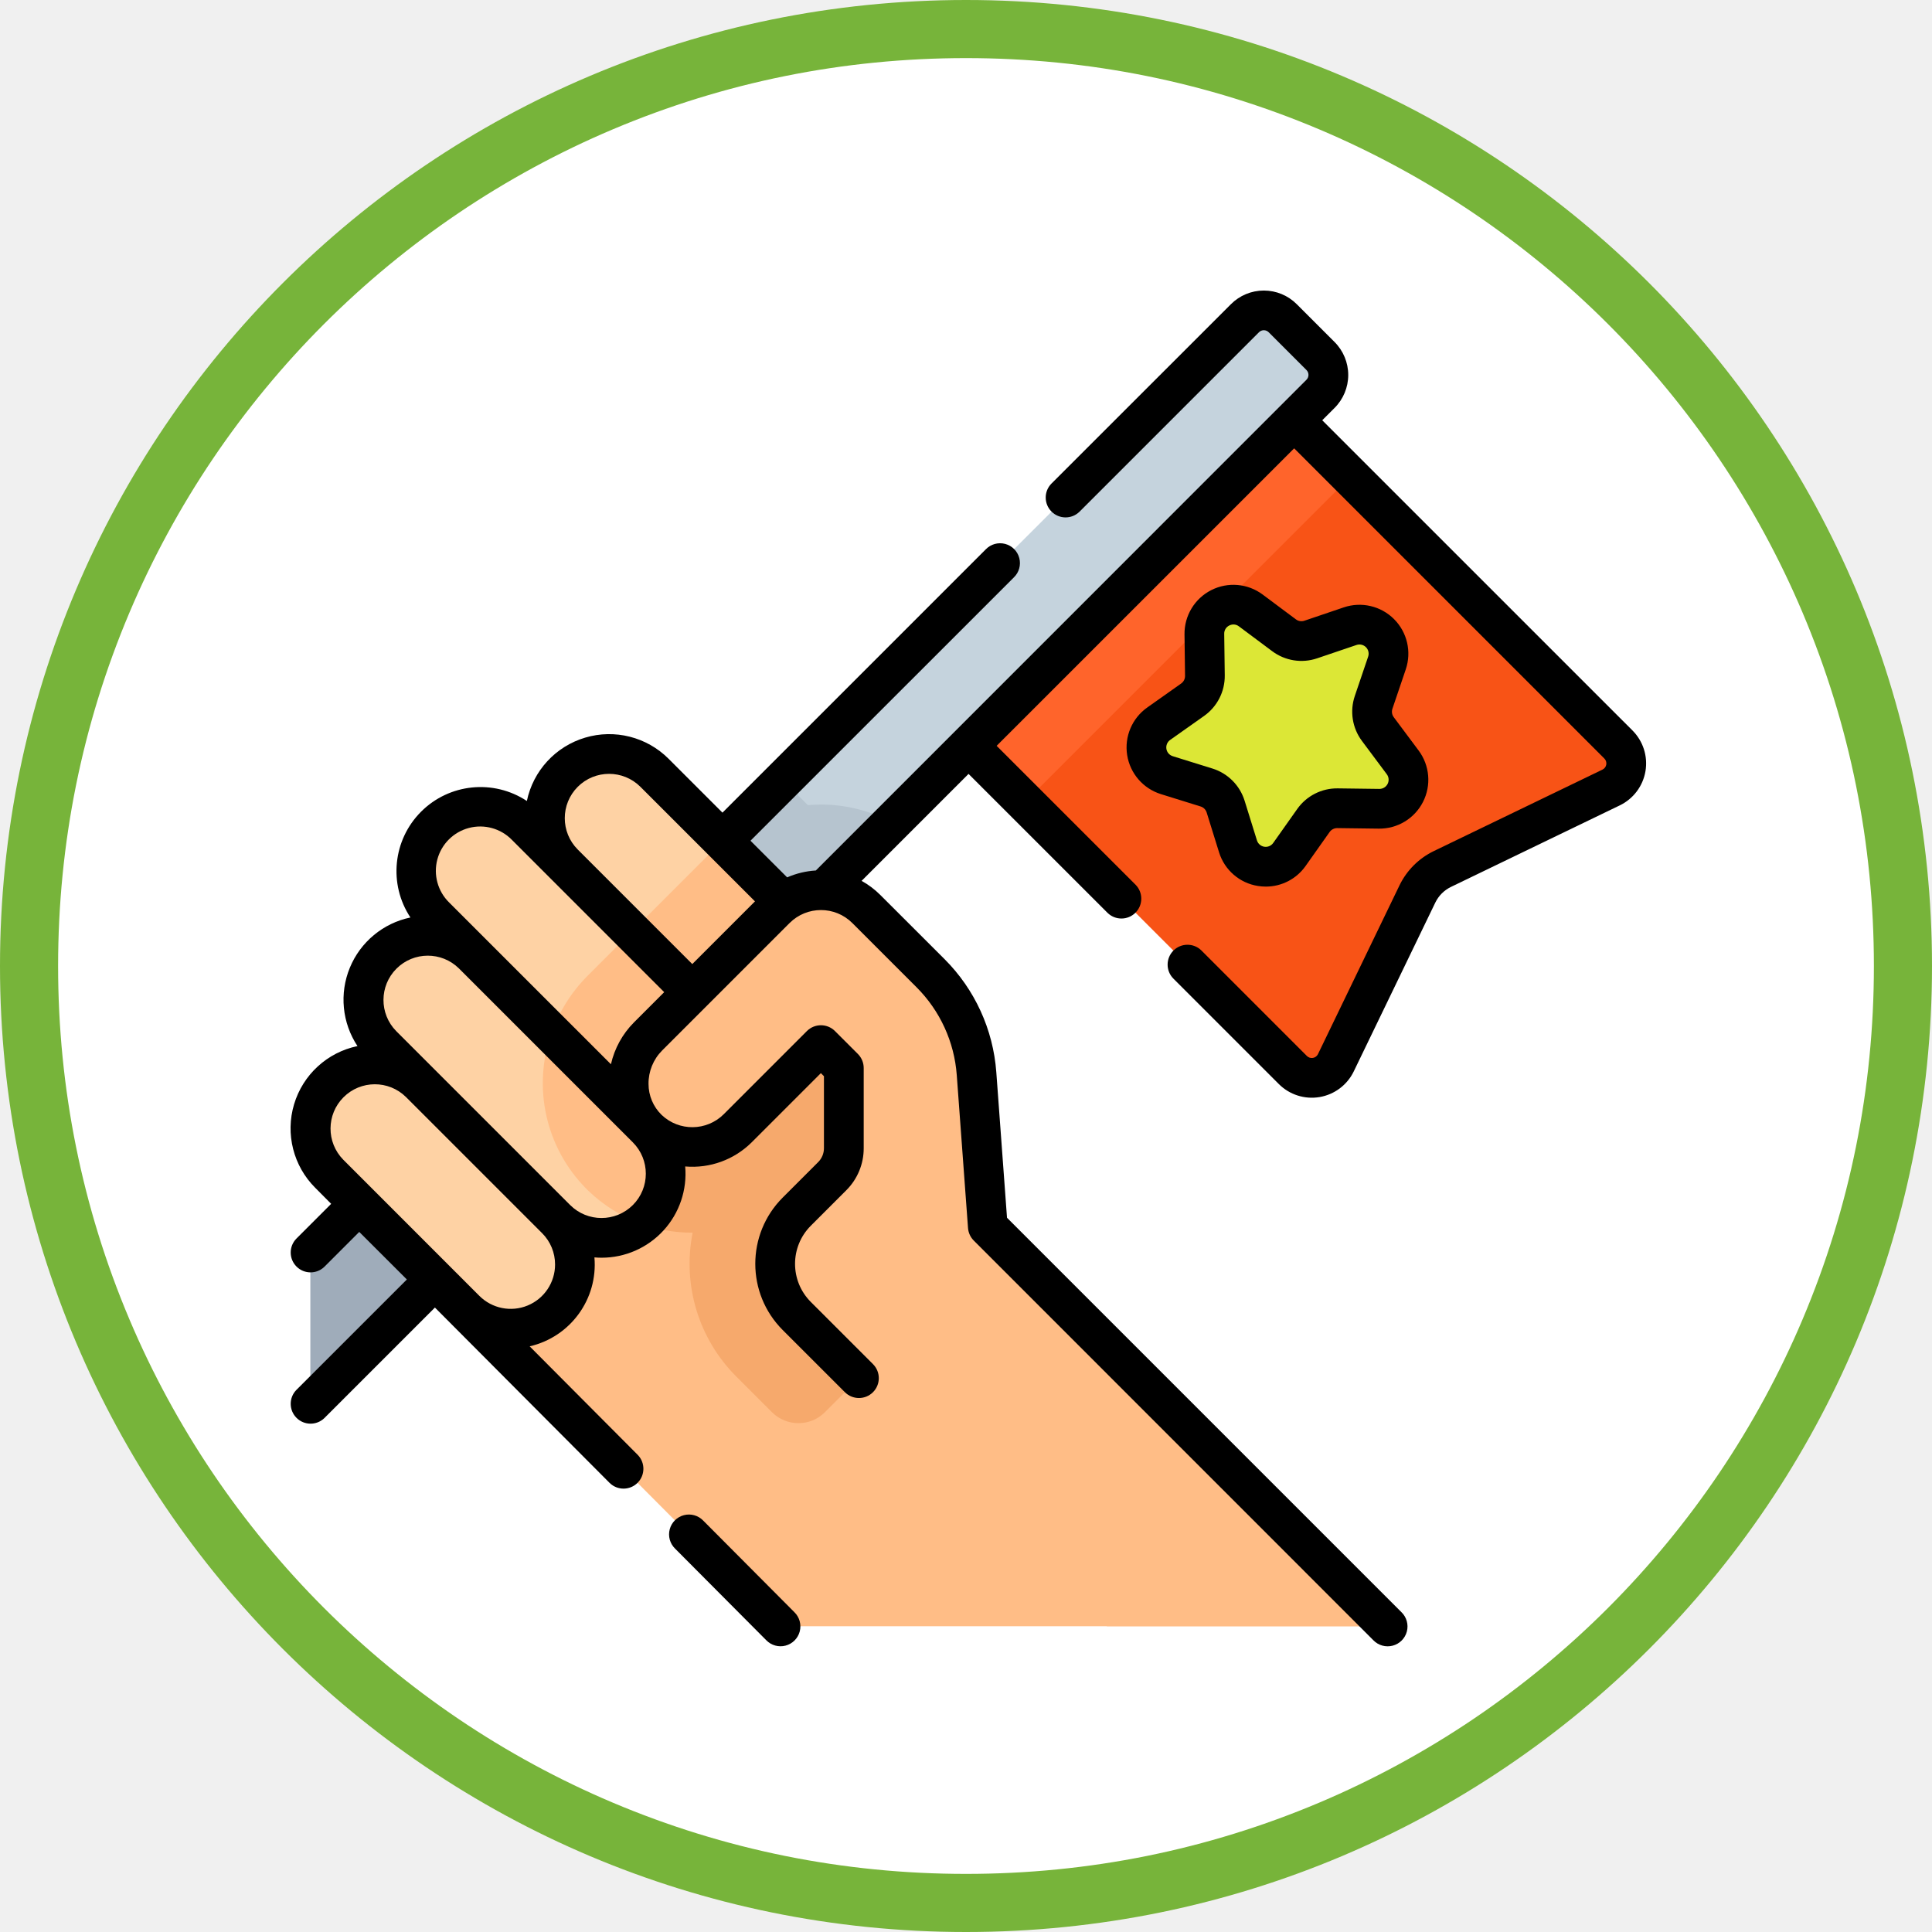
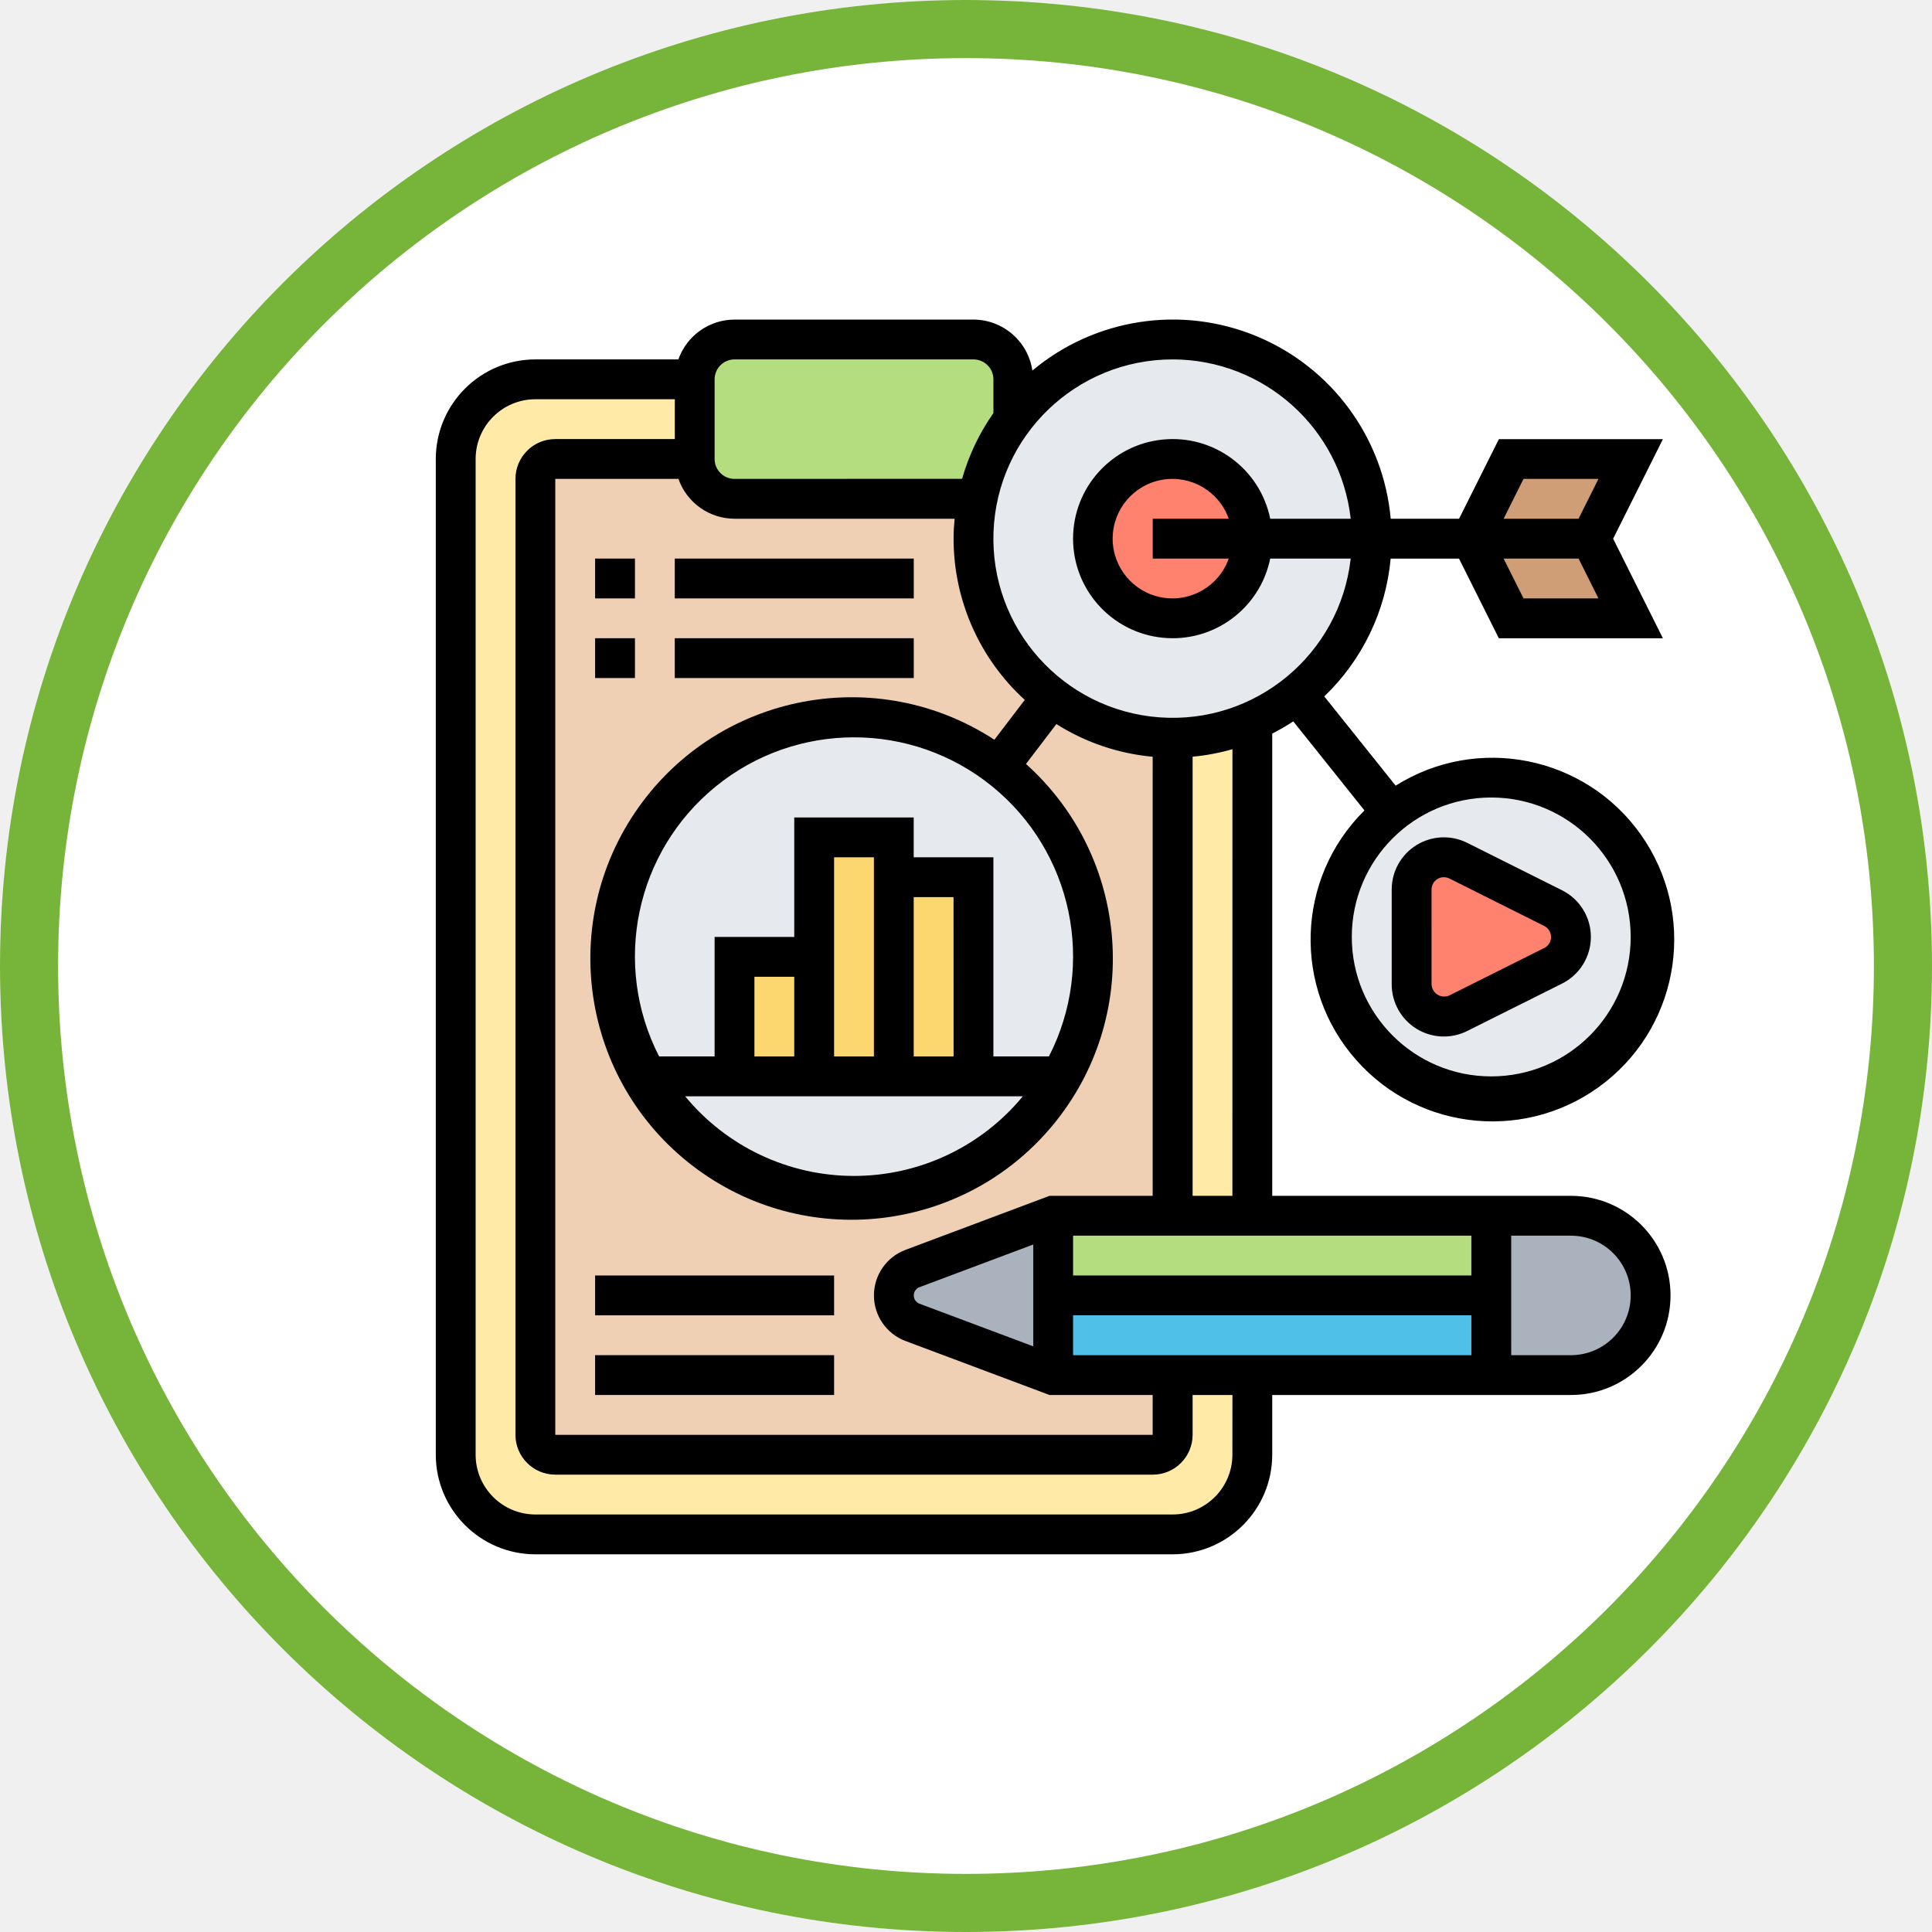
<svg xmlns="http://www.w3.org/2000/svg" width="133" height="133" viewBox="0 0 133 133">
-   <g id="Grupo_112767" data-name="Grupo 112767" transform="translate(-1095 -1668)">
-     <g id="Trazado_160183" data-name="Trazado 160183" transform="translate(1095 1668)" fill="#fff">
-       <path d="M 66.5 131 C 57.792 131 49.345 129.295 41.394 125.932 C 37.573 124.316 33.887 122.315 30.439 119.986 C 27.023 117.678 23.811 115.028 20.892 112.108 C 17.972 109.189 15.322 105.977 13.014 102.561 C 10.685 99.113 8.684 95.427 7.068 91.606 C 3.705 83.655 2 75.208 2 66.5 C 2 57.792 3.705 49.345 7.068 41.394 C 8.684 37.573 10.685 33.887 13.014 30.439 C 15.322 27.023 17.972 23.811 20.892 20.892 C 23.811 17.972 27.023 15.322 30.439 13.014 C 33.887 10.685 37.573 8.684 41.394 7.068 C 49.345 3.705 57.792 2 66.5 2 C 75.208 2 83.655 3.705 91.606 7.068 C 95.427 8.684 99.113 10.685 102.561 13.014 C 105.977 15.322 109.189 17.972 112.108 20.892 C 115.028 23.811 117.678 27.023 119.986 30.439 C 122.315 33.887 124.316 37.573 125.932 41.394 C 129.295 49.345 131 57.792 131 66.5 C 131 75.208 129.295 83.655 125.932 91.606 C 124.316 95.427 122.315 99.113 119.986 102.561 C 117.678 105.977 115.028 109.189 112.108 112.108 C 109.189 115.028 105.977 117.678 102.561 119.986 C 99.113 122.315 95.427 124.316 91.606 125.932 C 83.655 129.295 75.208 131 66.5 131 Z" stroke="none" />
-       <path d="M 66.5 4 C 58.061 4 49.876 5.652 42.173 8.91 C 38.471 10.476 34.899 12.414 31.558 14.672 C 28.248 16.908 25.135 19.477 22.306 22.306 C 19.477 25.135 16.908 28.248 14.672 31.558 C 12.414 34.899 10.476 38.471 8.91 42.173 C 5.652 49.876 4 58.061 4 66.5 C 4 74.939 5.652 83.124 8.91 90.827 C 10.476 94.529 12.414 98.1 14.672 101.442 C 16.908 104.752 19.477 107.865 22.306 110.694 C 25.135 113.523 28.248 116.092 31.558 118.328 C 34.899 120.586 38.471 122.524 42.173 124.09 C 49.876 127.348 58.061 129 66.5 129 C 74.939 129 83.124 127.348 90.827 124.09 C 94.529 122.524 98.1 120.586 101.442 118.328 C 104.752 116.092 107.865 113.523 110.694 110.694 C 113.523 107.865 116.092 104.752 118.328 101.442 C 120.586 98.1 122.524 94.529 124.09 90.827 C 127.348 83.124 129 74.939 129 66.5 C 129 58.061 127.348 49.876 124.09 42.173 C 122.524 38.471 120.586 34.899 118.328 31.558 C 116.092 28.248 113.523 25.135 110.694 22.306 C 107.865 19.477 104.752 16.908 101.442 14.672 C 98.1 12.414 94.529 10.476 90.827 8.91 C 83.124 5.652 74.939 4 66.5 4 M 66.5 0 C 103.227 0 133 29.773 133 66.5 C 133 103.227 103.227 133 66.5 133 C 29.773 133 0 103.227 0 66.5 C 0 29.773 29.773 0 66.5 0 Z" stroke="none" fill="#77b43a" />
+   <g id="Grupo_112805" data-name="Grupo 112805" transform="translate(-394 -1668)">
+     <g id="Elipse_5376" data-name="Elipse 5376" transform="translate(394 1668)" fill="#fff" stroke="#77b43a" stroke-width="4">
+       <circle cx="66.5" cy="66.5" r="66.5" stroke="none" />
+       <circle cx="66.5" cy="66.5" r="64.5" fill="none" />
    </g>
-     <g id="_022-liderazgo" data-name="022-liderazgo" transform="translate(1115 1688)">
-       <g id="Grupo_112575" data-name="Grupo 112575" transform="translate(0 0)">
-         <path id="Trazado_160961" data-name="Trazado 160961" d="M204.3,10.645l-2.6-2.6a1.841,1.841,0,0,0-2.6,0L163.122,44.011l5.208,5.208L204.3,13.249a1.841,1.841,0,0,0,0-2.6Z" transform="translate(-133.391 -6.135)" fill="#c5d3dd" />
-         <path id="Trazado_160962" data-name="Trazado 160962" d="M174.8,187.859a10.256,10.256,0,0,0-4.894-1.231c-.3,0-.6.015-.9.04l-1.717-1.717-4.166,4.166,5.208,5.208Z" transform="translate(-133.392 -151.241)" fill="#b6c4cf" />
-         <path id="Trazado_160963" data-name="Trazado 160963" d="M300.848,71.318,278.527,49,256.116,71.409l22.32,22.32a1.841,1.841,0,0,0,2.96-.5l5.614-11.622a3.683,3.683,0,0,1,1.714-1.714l11.622-5.614a1.841,1.841,0,0,0,.5-2.96Z" transform="translate(-209.436 -40.067)" fill="#f85316" />
-         <path id="Trazado_160964" data-name="Trazado 160964" d="M0,0H31.694V5.488H0Z" transform="translate(46.673 31.344) rotate(-45)" fill="#ff642b" />
-         <path id="Trazado_160965" data-name="Trazado 160965" d="M16.077,350.16l-5.207-5.208L7.5,348.32v10.415Z" transform="translate(-6.135 -282.08)" fill="#9facba" />
-         <path id="Trazado_160966" data-name="Trazado 160966" d="M128.95,294.636H87.712L66.031,272.857l8.333-8.333L91.028,247.86l6.087,6.087,1.714,10.568,2.887,2.887Z" transform="translate(-53.996 -202.684)" fill="#ffbd86" />
-         <path id="Trazado_160967" data-name="Trazado 160967" d="M128.169,279.9a2.578,2.578,0,0,1-3.645,0l-2.459-2.459a10.968,10.968,0,0,1-3-9.9,10.249,10.249,0,0,1-7.177-2.881c-.046-.044-.092-.09-.138-.136,0,0,0,0,0,0l16.664-16.664,6.087,6.087,1.714,10.568,3.671,3.671Z" transform="translate(-91.382 -202.683)" fill="#f6a96c" />
-         <path id="Trazado_160968" data-name="Trazado 160968" d="M112.469,197.691l-15.1-15.1a4.419,4.419,0,1,1,6.249-6.249l15.1,15.1Z" transform="translate(-78.563 -143.142)" fill="#fed2a4" />
-         <path id="Trazado_160969" data-name="Trazado 160969" d="M40.774,263.139,28.8,251.161a4.419,4.419,0,1,1,6.249-6.249L47.023,256.89a4.419,4.419,0,0,1-6.249,6.249Z" transform="translate(-22.49 -199.215)" fill="#fed2a4" />
-         <path id="Trazado_160970" data-name="Trazado 160970" d="M18.17,309.107,8.8,299.733a4.419,4.419,0,0,1,6.249-6.249l9.374,9.374a4.419,4.419,0,0,1-6.249,6.249Z" transform="translate(-6.135 -238.935)" fill="#fed2a4" />
-         <path id="Trazado_160971" data-name="Trazado 160971" d="M63.378,217.171,48.8,202.59a4.419,4.419,0,1,1,6.249-6.249l14.581,14.581a4.419,4.419,0,0,1-6.249,6.249Z" transform="translate(-38.845 -159.497)" fill="#fed2a4" />
-         <g id="Grupo_112573" data-name="Grupo 112573" transform="translate(17.373 37.906)">
-           <path id="Trazado_160972" data-name="Trazado 160972" d="M111.432,255.688a4.419,4.419,0,0,0,0-6.249l-7.291-7.291-3.054,3.054a10.459,10.459,0,0,0-2.462,3.928l6.558,6.558A4.419,4.419,0,0,0,111.432,255.688Z" transform="translate(-98.023 -235.92)" fill="#ffbd86" />
-           <path id="Trazado_160973" data-name="Trazado 160973" d="M142.429,215.245l-7.27-7.27c-.184.16-.366.325-.541.5l-5.728,5.728,7.291,7.291a4.419,4.419,0,0,0,6.249-6.249Z" transform="translate(-122.771 -207.975)" fill="#ffbd86" />
-           <path id="Trazado_160974" data-name="Trazado 160974" d="M102.482,286.971,95.915,280.4a10.319,10.319,0,0,0,2.4,10.735l.138.136a10.278,10.278,0,0,0,3.656,2.274,4.414,4.414,0,0,0,.369-6.578Z" transform="translate(-95.323 -267.203)" fill="#ffbd86" />
-           <path id="Trazado_160975" data-name="Trazado 160975" d="M152.413,249.634l-.775-10.532a10.9,10.9,0,0,0-3.164-6.909l-4.424-4.424a4.419,4.419,0,0,0-6.249,0l-8.783,8.783a4.5,4.5,0,0,0-.009,6.379,4.419,4.419,0,0,0,6.188-.06l5.728-5.728,1.578,1.578v5.521a2.727,2.727,0,0,1-.8,1.928l-2.442,2.442a5.076,5.076,0,0,0,0,7.178l21.36,21.359h19.3Z" transform="translate(-121.789 -223.103)" fill="#ffbd86" />
+     <g id="marketing" transform="translate(423 1689)">
+       <g id="Grupo_112803" data-name="Grupo 112803" transform="translate(2.371 2.371)">
+         <g id="Grupo_112785" data-name="Grupo 112785" transform="translate(0 2.742)">
+           <path id="Trazado_161958" data-name="Trazado 161958" d="M56.839,72.548v5.484a5.482,5.482,0,0,1-5.484,5.484H7.484A5.482,5.482,0,0,1,2,78.032V9.484A5.482,5.482,0,0,1,7.484,4H18.452V9.484h-9.6a1.375,1.375,0,0,0-1.371,1.371V76.661a1.375,1.375,0,0,0,1.371,1.371H49.984a1.375,1.375,0,0,0,1.371-1.371V72.548Z" transform="translate(-2 -4)" fill="#ffeaa7" />
        </g>
-         <path id="Trazado_160976" data-name="Trazado 160976" d="M339.83,122.644l-.919,2.711a2,2,0,0,0,.291,1.837l1.712,2.294a2,2,0,0,1-1.627,3.194l-2.862-.037a2,2,0,0,0-1.658.844l-1.653,2.337a2,2,0,0,1-3.54-.561l-.85-2.733a2,2,0,0,0-1.315-1.315l-2.733-.85a2,2,0,0,1-.561-3.54l2.337-1.653a2,2,0,0,0,.844-1.658l-.037-2.862a2,2,0,0,1,3.194-1.627l2.294,1.712a2,2,0,0,0,1.837.291l2.711-.919A2,2,0,0,1,339.83,122.644Z" transform="translate(-264.349 -97.004)" fill="#dce736" />
-         <g id="Grupo_112574" data-name="Grupo 112574">
-           <path id="Trazado_160977" data-name="Trazado 160977" d="M92.381,30.284,71.026,8.931l.848-.848a3.207,3.207,0,0,0,0-4.539l-2.6-2.6a3.2,3.2,0,0,0-4.537,0L52.375,13.3a1.367,1.367,0,0,0,1.933,1.933L66.67,2.872a.471.471,0,0,1,.669,0l2.6,2.6a.473.473,0,0,1,0,.671L36.165,39.925a5.794,5.794,0,0,0-1.975.474l-2.524-2.523L49.8,19.746a1.367,1.367,0,1,0-1.933-1.933l-18.13,18.13-3.711-3.711a5.787,5.787,0,0,0-9.755,2.908,5.786,5.786,0,0,0-8.015,8.02,5.781,5.781,0,0,0-3.645,8.853A5.783,5.783,0,0,0,1.7,61.766L2.8,62.873l-2.4,2.4a1.367,1.367,0,0,0,1.933,1.933l2.4-2.4L8.011,68.08.4,75.688a1.367,1.367,0,0,0,1.933,1.933l7.609-7.608L21.973,82.09a1.367,1.367,0,0,0,1.937-1.929l-7.446-7.479a5.772,5.772,0,0,0,4.459-6.122c.162.014.325.022.488.022A5.776,5.776,0,0,0,27.171,60.3a5.787,5.787,0,0,0,4.579-1.663l4.762-4.762.211.211v4.955a1.351,1.351,0,0,1-.4.962l-2.442,2.442a6.45,6.45,0,0,0,0,9.112l4.283,4.282A1.367,1.367,0,1,0,40.1,73.908l-4.282-4.282a3.713,3.713,0,0,1,0-5.245l2.442-2.442a4.067,4.067,0,0,0,1.2-2.895V53.523a1.368,1.368,0,0,0-.4-.967l-1.578-1.577a1.367,1.367,0,0,0-1.933,0l-5.728,5.729a3.067,3.067,0,0,1-4.274.042,2.973,2.973,0,0,1-.9-2.136,3.214,3.214,0,0,1,.93-2.291l8.782-8.782a3.056,3.056,0,0,1,4.316,0l4.424,4.424a9.536,9.536,0,0,1,2.767,6.042l.775,10.532a1.368,1.368,0,0,0,.4.866L74.547,92.918a1.367,1.367,0,1,0,1.933-1.933L49.325,63.83l-.737-10.025a12.273,12.273,0,0,0-3.56-7.775L40.6,41.606a5.767,5.767,0,0,0-1.285-.967l7.363-7.363,9.572,9.57a1.367,1.367,0,0,0,1.933-1.933l-9.572-9.57L69.093,10.864,90.447,32.218a.474.474,0,0,1-.129.762L78.693,38.595a5.074,5.074,0,0,0-2.347,2.35l-5.613,11.62a.474.474,0,0,1-.763.13L62.7,45.423a1.367,1.367,0,0,0-1.933,1.933l7.271,7.271a3.208,3.208,0,0,0,5.158-.872l5.614-11.622a2.326,2.326,0,0,1,1.076-1.077l11.624-5.614a3.208,3.208,0,0,0,.872-5.157ZM19.773,34.165a3.055,3.055,0,0,1,4.316,0l7.886,7.886L27.66,46.367l-7.886-7.886a3.055,3.055,0,0,1,0-4.316Zm-1.56,32.882A3.052,3.052,0,0,1,13,69.206L3.63,59.832a3.052,3.052,0,0,1,4.316-4.316L17.32,64.89A3.032,3.032,0,0,1,18.213,67.048Zm5.355-4.091a3.055,3.055,0,0,1-4.316,0L7.275,50.979a3.052,3.052,0,0,1,4.316-4.316L23.568,58.641A3.055,3.055,0,0,1,23.568,62.957Zm.071-12.568a5.944,5.944,0,0,0-1.58,2.876L10.92,42.126a3.052,3.052,0,1,1,4.316-4.316L25.726,48.3Z" transform="translate(-0.002 0)" />
-           <path id="Trazado_160978" data-name="Trazado 160978" d="M145.388,462.8a1.367,1.367,0,1,0-1.937,1.929l6.277,6.306a1.367,1.367,0,1,0,1.937-1.929Z" transform="translate(-116.979 -378.122)" />
-           <path id="Trazado_160979" data-name="Trazado 160979" d="M319.527,117.925l-2.337,1.653a3.366,3.366,0,0,0,.944,5.962l2.733.85a.631.631,0,0,1,.416.416l.85,2.733a3.345,3.345,0,0,0,2.688,2.325,3.429,3.429,0,0,0,.536.042,3.342,3.342,0,0,0,2.738-1.423l1.653-2.337a.64.64,0,0,1,.524-.267l2.862.037a3.366,3.366,0,0,0,2.74-5.378l-1.712-2.294a.632.632,0,0,1-.092-.581l.919-2.711a3.366,3.366,0,0,0-4.268-4.268l-2.711.919a.632.632,0,0,1-.581-.092l-2.294-1.712a3.366,3.366,0,0,0-5.378,2.74l.037,2.862A.632.632,0,0,1,319.527,117.925Zm1.579,2.232a3.365,3.365,0,0,0,1.422-2.791l-.037-2.862a.616.616,0,0,1,.345-.571.66.66,0,0,1,.294-.072.61.61,0,0,1,.371.128l2.294,1.712a3.362,3.362,0,0,0,3.094.49l2.711-.919a.632.632,0,0,1,.8.8l-.919,2.711a3.365,3.365,0,0,0,.49,3.094l1.712,2.294a.632.632,0,0,1-.514,1.01l-2.862-.037a3.358,3.358,0,0,0-2.791,1.422l-1.653,2.337a.632.632,0,0,1-1.119-.177l-.85-2.733a3.364,3.364,0,0,0-2.215-2.215l-2.733-.85a.632.632,0,0,1-.177-1.119Z" transform="translate(-258.215 -90.872)" />
+         <g id="Grupo_112786" data-name="Grupo 112786" transform="translate(49.355 26.268)">
+           <path id="Trazado_161959" data-name="Trazado 161959" d="M43.484,21.174V55.215H38v-32.9a13.547,13.547,0,0,0,5.484-1.152Z" transform="translate(-38 -21.16)" fill="#ffeaa7" />
        </g>
+         <g id="Grupo_112787" data-name="Grupo 112787" transform="translate(5.484 8.226)">
+           <path id="Trazado_161960" data-name="Trazado 161960" d="M41.563,24.383a13.668,13.668,0,0,1-5.4-10.9,14.018,14.018,0,0,1,.274-2.756,1.837,1.837,0,0,1-.274.014H19.71A2.75,2.75,0,0,1,16.968,8h-9.6A1.375,1.375,0,0,0,6,9.371V75.177a1.375,1.375,0,0,0,1.371,1.371H48.5a1.375,1.375,0,0,0,1.371-1.371V27.194A13.584,13.584,0,0,1,41.563,24.383Z" transform="translate(-6 -8)" fill="#f0d0b4" />
+         </g>
+         <g id="Grupo_112788" data-name="Grupo 112788" transform="translate(30.161 60.323)">
+           <path id="Trazado_161961" data-name="Trazado 161961" d="M34.968,51.484v5.484l-9.679-3.633a1.973,1.973,0,0,1,0-3.7L34.968,46Z" transform="translate(-24 -46)" fill="#aab2bd" />
+         </g>
+         <g id="Grupo_112789" data-name="Grupo 112789" transform="translate(71.29 60.323)">
+           <path id="Trazado_161962" data-name="Trazado 161962" d="M63.364,47.6a5.487,5.487,0,0,1-3.88,9.364H54V46h5.484A5.518,5.518,0,0,1,63.364,47.6Z" transform="translate(-54 -46)" fill="#aab2bd" />
+         </g>
+         <g id="Grupo_112790" data-name="Grupo 112790" transform="translate(41.129 65.806)">
+           <path id="Trazado_161963" data-name="Trazado 161963" d="M62.161,50v5.484H32V50Z" transform="translate(-32 -50)" fill="#4fc1e9" />
+         </g>
+         <g id="Grupo_112791" data-name="Grupo 112791" transform="translate(41.129 60.323)">
+           <path id="Trazado_161964" data-name="Trazado 161964" d="M62.161,46v5.484H32V46H62.161Z" transform="translate(-32 -46)" fill="#b4dd7f" />
+         </g>
+         <g id="Grupo_112792" data-name="Grupo 112792" transform="translate(10.968 26.048)">
+           <path id="Trazado_161965" data-name="Trazado 161965" d="M36.432,24.359A16.481,16.481,0,1,0,42.9,37.452,16.391,16.391,0,0,0,36.432,24.359Z" transform="translate(-10 -21)" fill="#e6e9ed" />
+         </g>
+         <g id="Grupo_112793" data-name="Grupo 112793" transform="translate(30.161 37.016)">
+           <path id="Trazado_161966" data-name="Trazado 161966" d="M24,29h5.484V42.71H24Z" transform="translate(-24 -29)" fill="#fcd770" />
+         </g>
+         <g id="Grupo_112794" data-name="Grupo 112794" transform="translate(24.677 34.274)">
+           <path id="Trazado_161967" data-name="Trazado 161967" d="M25.484,29.742v13.71H20V27h5.484Z" transform="translate(-20 -27)" fill="#fcd770" />
+         </g>
+         <g id="Grupo_112795" data-name="Grupo 112795" transform="translate(19.194 42.5)">
+           <path id="Trazado_161968" data-name="Trazado 161968" d="M16,33h5.484v8.226H16Z" transform="translate(-16 -33)" fill="#fcd770" />
+         </g>
+         <g id="Grupo_112796" data-name="Grupo 112796" transform="translate(16.452)">
+           <path id="Trazado_161969" data-name="Trazado 161969" d="M35.935,4.742V7.484a13.613,13.613,0,0,0-2.468,5.47,1.837,1.837,0,0,1-.274.014H16.742A2.75,2.75,0,0,1,14,10.226V4.742A2.75,2.75,0,0,1,16.742,2H33.194A2.75,2.75,0,0,1,35.935,4.742Z" transform="translate(-14 -2)" fill="#b4dd7f" />
+         </g>
+         <g id="Grupo_112797" data-name="Grupo 112797" transform="translate(69.919 13.71)">
+           <path id="Trazado_161970" data-name="Trazado 161970" d="M61.226,12l2.742,5.484H55.742L53,12h8.226Z" transform="translate(-53 -12)" fill="#cf9e76" />
+         </g>
+         <g id="Grupo_112798" data-name="Grupo 112798" transform="translate(69.919 8.226)">
+           <path id="Trazado_161971" data-name="Trazado 161971" d="M63.968,8l-2.742,5.484H53L55.742,8Z" transform="translate(-53 -8)" fill="#cf9e76" />
+         </g>
+         <g id="Grupo_112799" data-name="Grupo 112799" transform="translate(35.645 0)">
+           <path id="Trazado_161972" data-name="Trazado 161972" d="M55.419,15.71a13.64,13.64,0,0,1-8.226,12.558A13.709,13.709,0,0,1,28,15.71a14.018,14.018,0,0,1,.274-2.756A13.713,13.713,0,0,1,55.419,15.71Z" transform="translate(-28 -2)" fill="#e6e9ed" />
+         </g>
+         <g id="Grupo_112800" data-name="Grupo 112800" transform="translate(43.871 8.226)">
+           <circle id="Elipse_5478" data-name="Elipse 5478" cx="5.484" cy="5.484" r="5.484" fill="#ff826e" />
+         </g>
+         <g id="Grupo_112801" data-name="Grupo 112801" transform="translate(60.323 30.161)">
+           <path id="Trazado_161973" data-name="Trazado 161973" d="M56.968,24a10.955,10.955,0,1,1-6.855,2.4A10.965,10.965,0,0,1,56.968,24Z" transform="translate(-46 -24)" fill="#e6e9ed" />
+         </g>
+         <g id="Grupo_112802" data-name="Grupo 112802" transform="translate(65.806 35.645)">
+           <path id="Trazado_161974" data-name="Trazado 161974" d="M59.748,31.5a2.229,2.229,0,0,1,0,3.976l-6.54,3.263A2.218,2.218,0,0,1,50,36.747V30.221a2.218,2.218,0,0,1,3.208-1.988Z" transform="translate(-50 -28)" fill="#ff826e" />
+         </g>
+       </g>
+       <g id="Grupo_112804" data-name="Grupo 112804" transform="translate(1 1)">
+         <path id="Trazado_161975" data-name="Trazado 161975" d="M79.145,61.323H58.581V29.5a15.036,15.036,0,0,0,1.449-.84l4.9,6.13a12.516,12.516,0,1,0,2.148-1.705l-4.915-6.143a15.033,15.033,0,0,0,4.571-9.486h4.705l2.742,5.484H85.476l-3.427-6.855,3.427-6.855H74.185L71.443,14.71H66.738a15.062,15.062,0,0,0-24.669-10.2A4.108,4.108,0,0,0,38.016,1H21.565A4.107,4.107,0,0,0,17.7,3.742H7.855A6.863,6.863,0,0,0,1,10.6V79.145A6.863,6.863,0,0,0,7.855,86H51.726a6.863,6.863,0,0,0,6.855-6.855V75.032H79.145a6.855,6.855,0,1,0,0-13.71ZM83.258,43.5a9.6,9.6,0,1,1-9.6-9.6A9.609,9.609,0,0,1,83.258,43.5ZM75.88,20.194l-1.371-2.742h5.16l1.371,2.742Zm0-8.226h5.16L79.669,14.71h-5.16Zm-58.176,0a4.107,4.107,0,0,0,3.861,2.742H36.715c-.041.452-.07.908-.07,1.371a15.028,15.028,0,0,0,4.9,11.1l-2.091,2.743a17.984,17.984,0,1,0,2.174,1.668l2.093-2.747a14.954,14.954,0,0,0,6.629,2.25V61.323h-7.1l-9.916,3.719a3.35,3.35,0,0,0,0,6.272l9.916,3.718h7.1v2.742H9.226V11.968ZM36.645,51.726H33.9V40.758h2.742Zm-5.484,0H28.419V38.016h2.742Zm-5.484,0H22.935V46.242h2.742Zm15.737,2.742a15.062,15.062,0,0,1-23.249,0Zm1.792-2.742h-3.82V38.016H33.9V35.274H25.677V43.5H20.194v8.226h-3.82a15.081,15.081,0,1,1,26.833,0ZM34.3,68.748a.608.608,0,0,1,0-1.139l7.831-2.937v7.011ZM44.871,72.29V69.548H72.29V72.29ZM72.29,66.806H44.871V64.065H72.29ZM55.839,61.323H53.1V31.091a14.836,14.836,0,0,0,2.742-.515ZM51.726,3.742A12.352,12.352,0,0,1,63.984,14.71H58.442a6.855,6.855,0,1,0,0,2.742h5.541A12.337,12.337,0,1,1,51.726,3.742Zm3.861,13.71a4.113,4.113,0,1,1,0-2.742H50.355v2.742ZM20.194,5.113a1.372,1.372,0,0,1,1.371-1.371H38.016a1.372,1.372,0,0,1,1.371,1.371V7.437a15,15,0,0,0-2.155,4.524l-15.667.007A1.372,1.372,0,0,1,20.194,10.6ZM55.839,79.145a4.118,4.118,0,0,1-4.113,4.113H7.855a4.118,4.118,0,0,1-4.113-4.113V10.6A4.118,4.118,0,0,1,7.855,6.484h9.6V9.226H9.226a2.745,2.745,0,0,0-2.742,2.742V77.774a2.745,2.745,0,0,0,2.742,2.742H50.355A2.745,2.745,0,0,0,53.1,77.774V75.032h2.742ZM79.145,72.29H75.032V64.065h4.113a4.113,4.113,0,1,1,0,8.226Z" transform="translate(-1 -1)" />
+         <path id="Trazado_161976" data-name="Trazado 161976" d="M49,37.12a3.59,3.59,0,0,0,5.195,3.211l6.533-3.266a3.591,3.591,0,0,0,0-6.422l-6.531-3.266A3.59,3.59,0,0,0,49,30.589Zm2.742-6.531a.847.847,0,0,1,1.226-.758L59.5,33.1a.847.847,0,0,1,0,1.516l-6.531,3.266a.871.871,0,0,1-1.226-.758Z" transform="translate(16.806 8.645)" />
+         <path id="Trazado_161977" data-name="Trazado 161977" d="M9,49H25.452v2.742H9Z" transform="translate(1.968 16.806)" />
+         <path id="Trazado_161978" data-name="Trazado 161978" d="M9,53H25.452v2.742H9Z" transform="translate(1.968 18.29)" />
+         <path id="Trazado_161979" data-name="Trazado 161979" d="M9,13h2.742v2.742H9Z" transform="translate(1.968 3.452)" />
+         <path id="Trazado_161980" data-name="Trazado 161980" d="M13,13H29.452v2.742H13Z" transform="translate(3.452 3.452)" />
+         <path id="Trazado_161981" data-name="Trazado 161981" d="M9,17h2.742v2.742H9Z" transform="translate(1.968 4.935)" />
+         <path id="Trazado_161982" data-name="Trazado 161982" d="M13,17H29.452v2.742H13Z" transform="translate(3.452 4.935)" />
      </g>
    </g>
  </g>
</svg>
